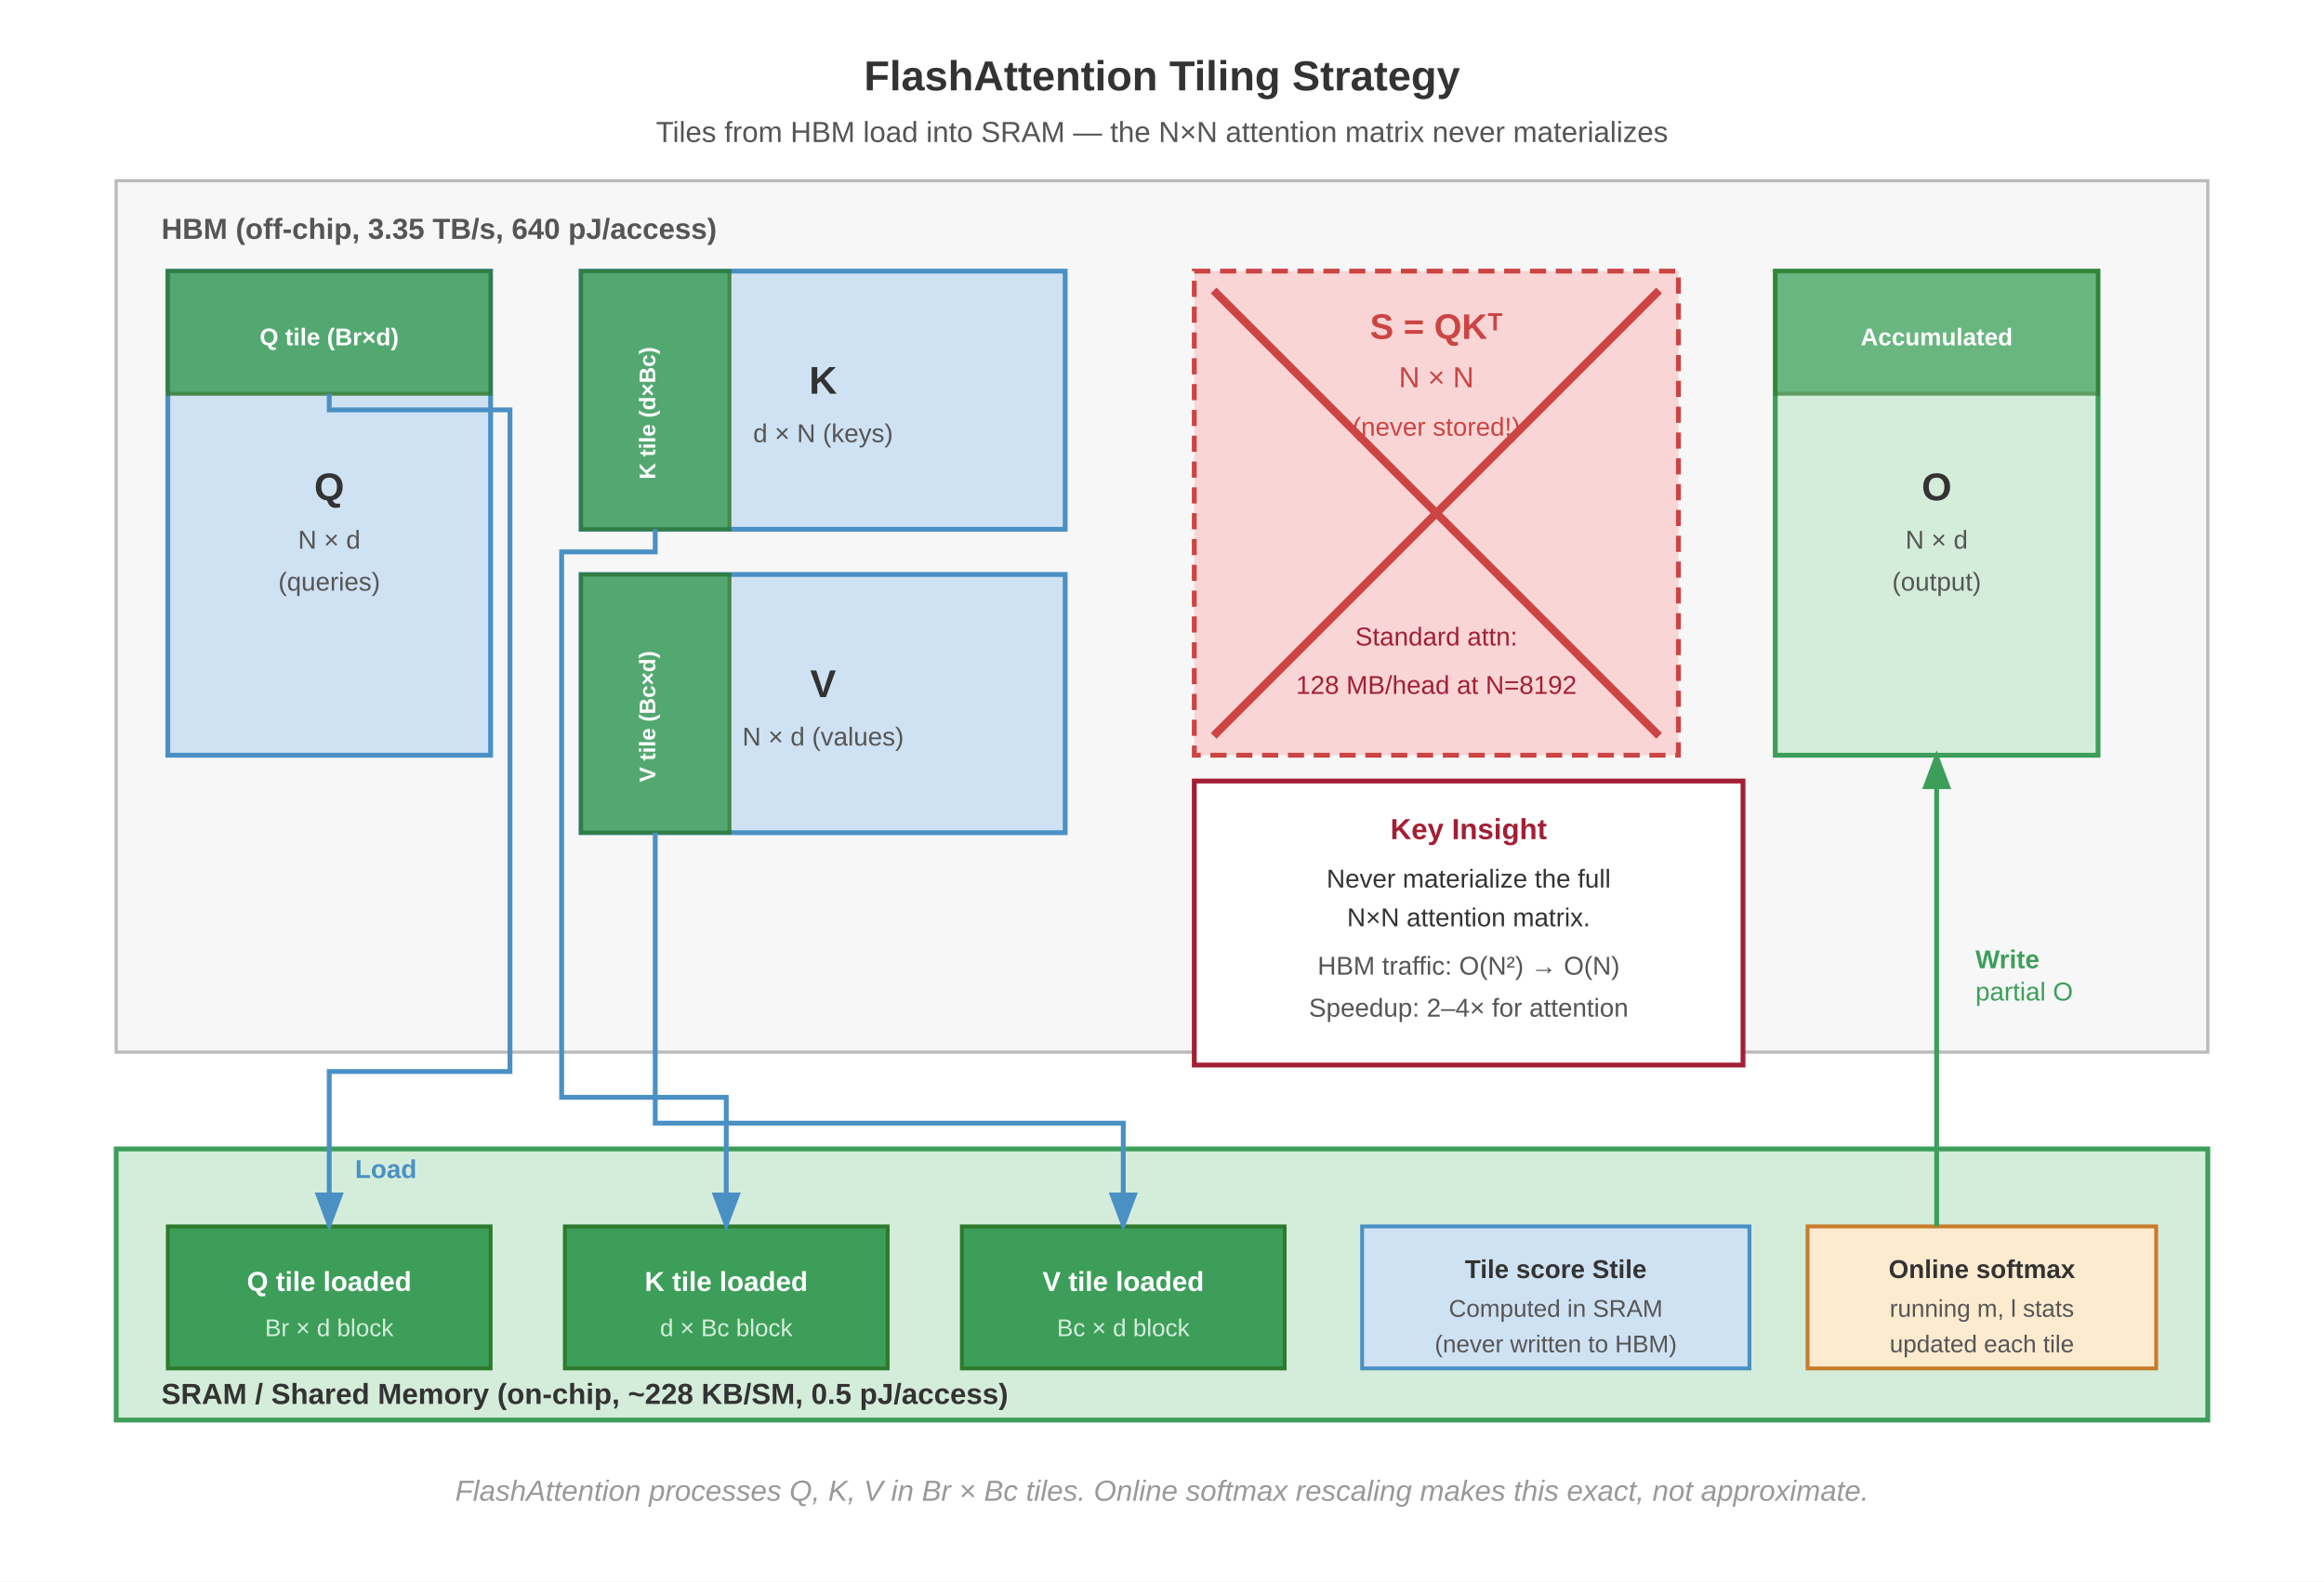
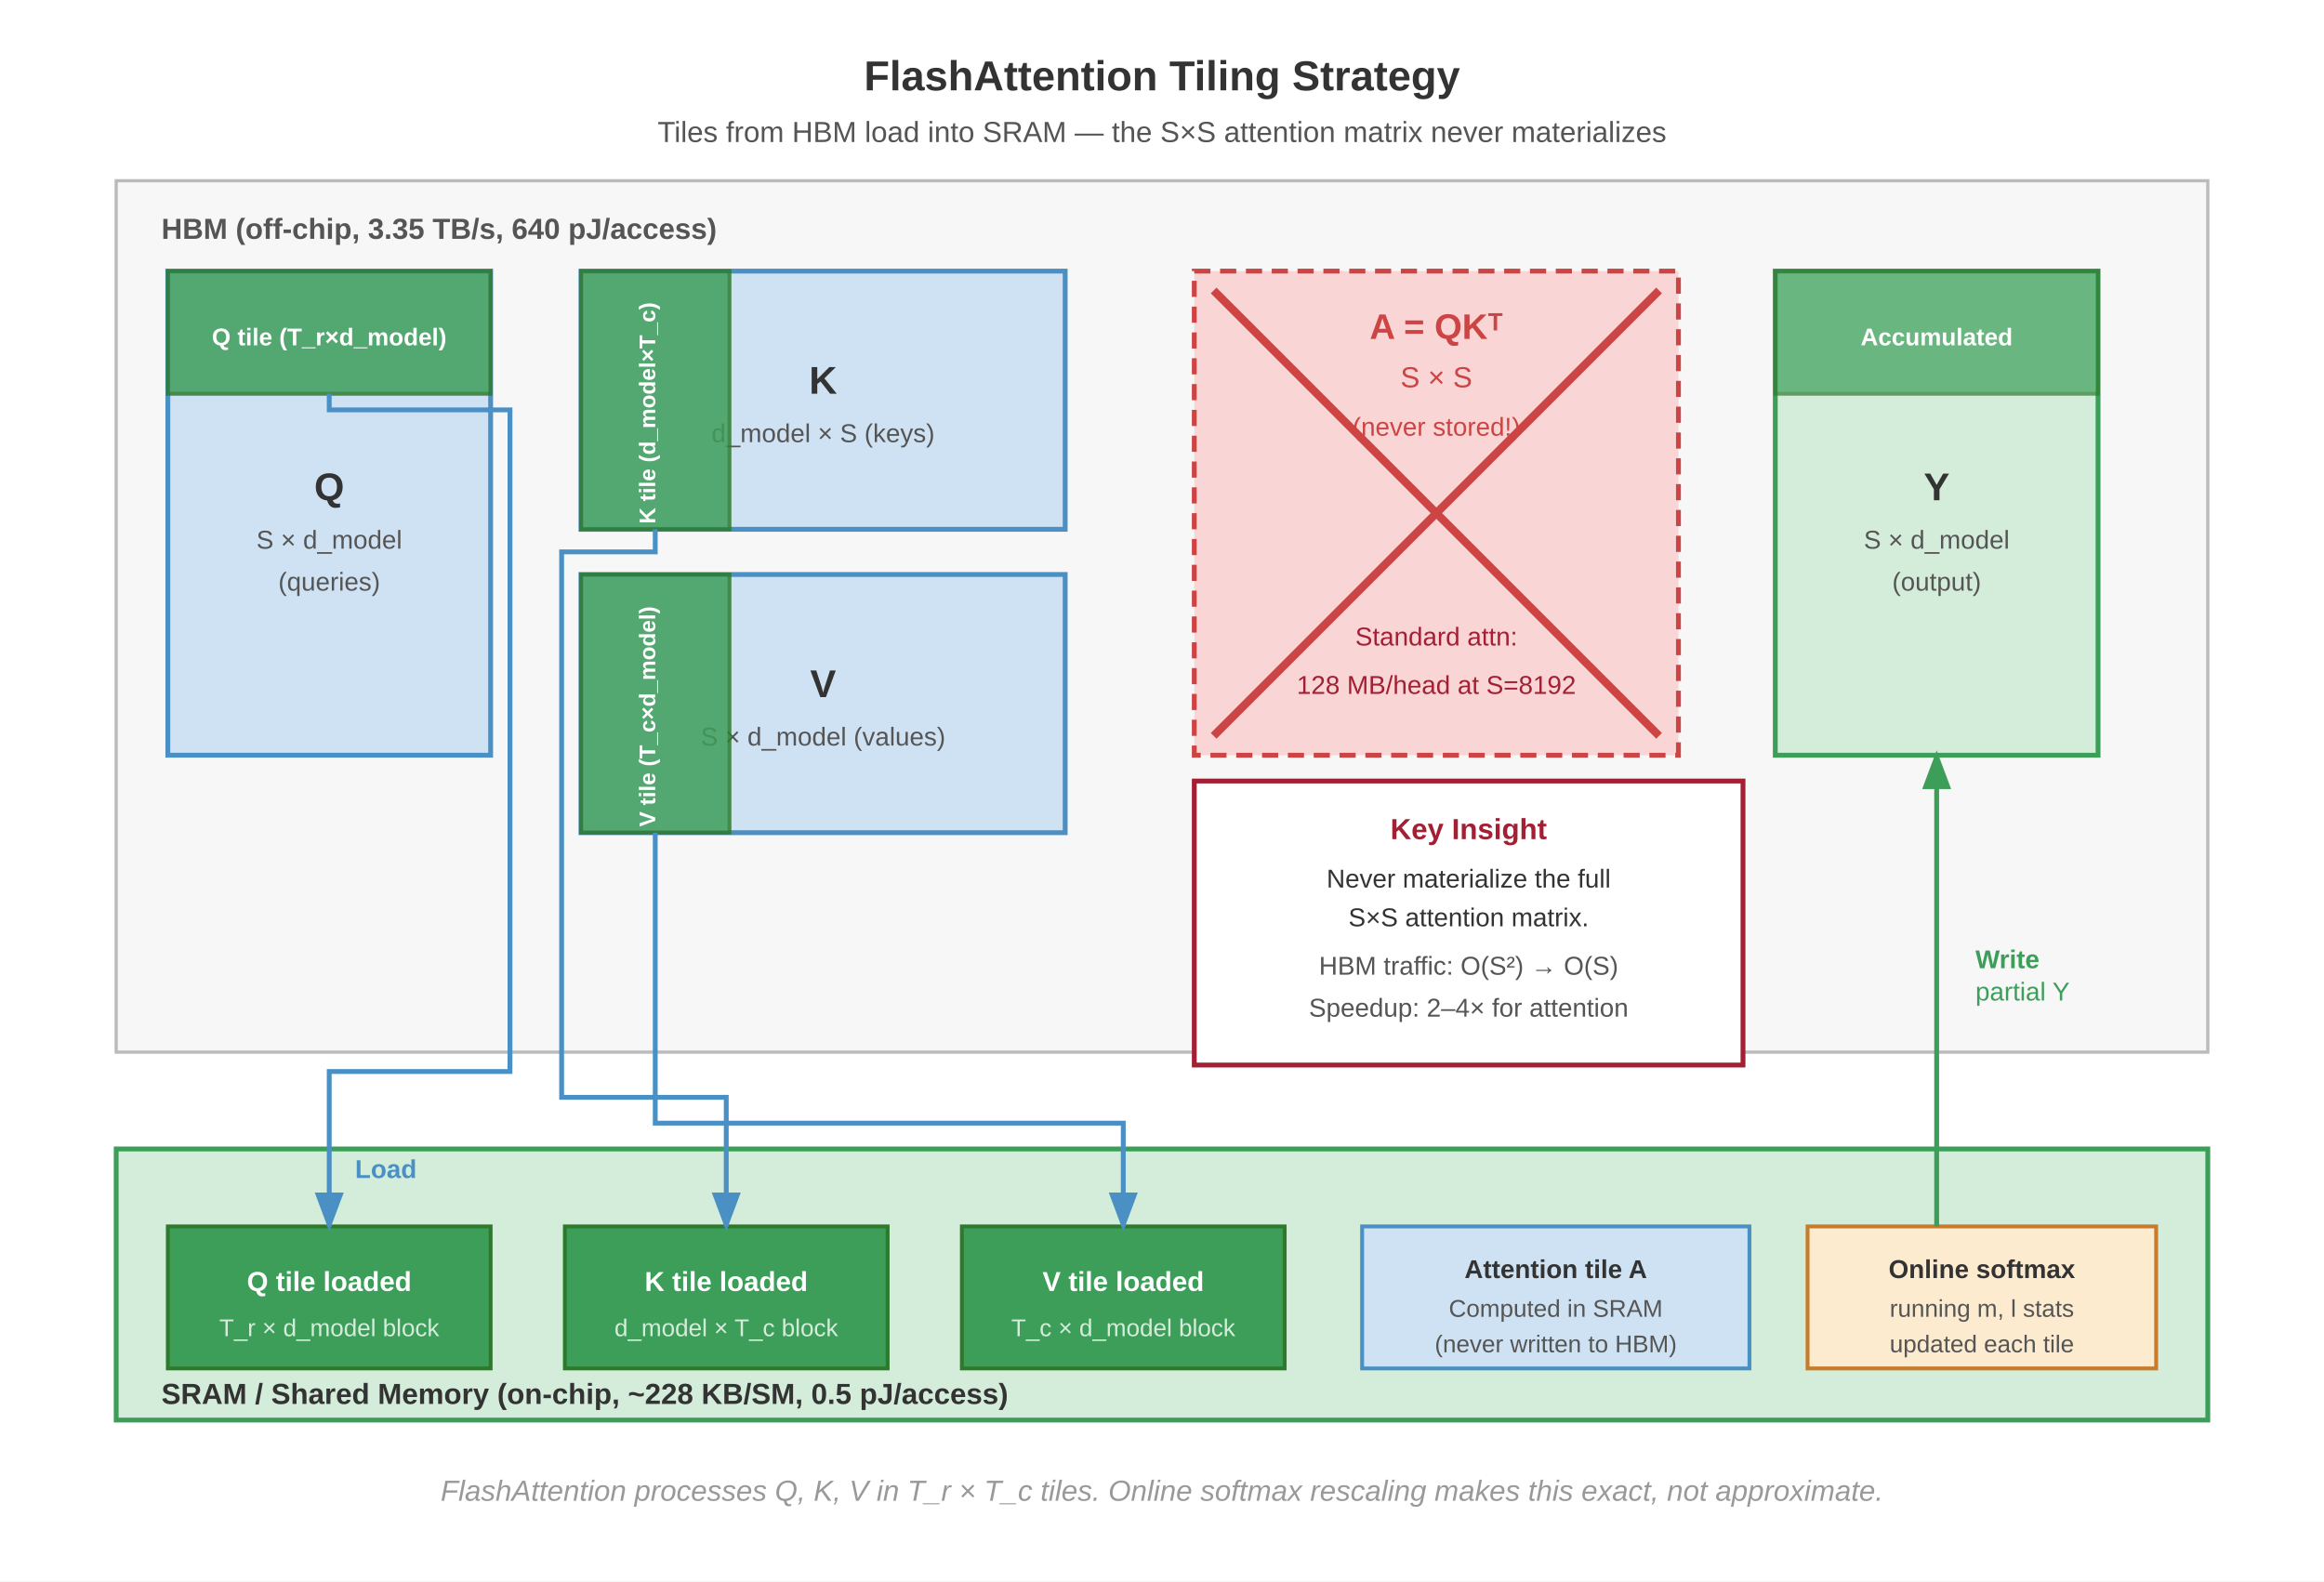
<svg xmlns="http://www.w3.org/2000/svg" font-family="Arial, Helvetica, sans-serif" viewBox="0 0 720 490">
  <rect width="720" height="490" fill="#fff" />
  <defs>
    <marker id="arr" markerWidth="8" markerHeight="6" refX="7" refY="3" orient="auto">
      <path d="M0,0 L8,3 L0,6 Z" fill="#555" />
    </marker>
    <marker id="arr-green" markerWidth="8" markerHeight="6" refX="7" refY="3" orient="auto">
      <path d="M0,0 L8,3 L0,6 Z" fill="#3d9e5a" />
    </marker>
    <marker id="arr-red" markerWidth="8" markerHeight="6" refX="7" refY="3" orient="auto">
      <path d="M0,0 L8,3 L0,6 Z" fill="#a31f34" />
    </marker>
    <marker id="arr-blue" markerWidth="8" markerHeight="6" refX="7" refY="3" orient="auto">
      <path d="M0,0 L8,3 L0,6 Z" fill="#4a90c4" />
    </marker>
  </defs>
  <text x="360" y="28" text-anchor="middle" font-size="13" font-weight="700" fill="#333">FlashAttention Tiling Strategy</text>
-   <text x="360" y="44" text-anchor="middle" font-size="9" fill="#555">Tiles from HBM load into SRAM — the N×N attention matrix never materializes</text>
+   <text x="360" y="44" text-anchor="middle" font-size="9" fill="#555">Tiles from HBM load into SRAM — the S×S attention matrix never materializes</text>
  <rect x="36" y="56" width="648" height="270" fill="#f7f7f7" stroke="#bbb" stroke-width="1.0" />
  <text x="50" y="74" font-size="9" font-weight="700" fill="#555">HBM (off-chip, 3.35 TB/s, 640 pJ/access)</text>
  <rect x="52" y="84" width="100" height="150" fill="#cfe2f3" stroke="#4a90c4" stroke-width="1.5" />
  <text x="102" y="155" text-anchor="middle" font-size="12" font-weight="700" fill="#333">Q</text>
-   <text x="102" y="170" text-anchor="middle" font-size="8" fill="#555">N × d</text>
+   <text x="102" y="170" text-anchor="middle" font-size="8" fill="#555">S × d_model</text>
  <text x="102" y="183" text-anchor="middle" font-size="8" fill="#555">(queries)</text>
  <rect x="52" y="84" width="100" height="38" fill="#3d9e5a" stroke="#2d7a2d" stroke-width="1.2" opacity="0.85" />
-   <text x="102" y="107" text-anchor="middle" font-size="7.5" font-weight="700" fill="#fff">Q tile (Br×d)</text>
+   <text x="102" y="107" text-anchor="middle" font-size="7.5" font-weight="700" fill="#fff">Q tile (T_r×d_model)</text>
  <rect x="180" y="84" width="150" height="80" fill="#cfe2f3" stroke="#4a90c4" stroke-width="1.5" />
  <text x="255" y="122" text-anchor="middle" font-size="12" font-weight="700" fill="#333">K</text>
-   <text x="255" y="137" text-anchor="middle" font-size="8" fill="#555">d × N  (keys)</text>
+   <text x="255" y="137" text-anchor="middle" font-size="8" fill="#555">d_model × S  (keys)</text>
  <rect x="180" y="84" width="46" height="80" fill="#3d9e5a" stroke="#2d7a2d" stroke-width="1.2" opacity="0.85" />
-   <text x="203" y="128" text-anchor="middle" font-size="7" font-weight="700" fill="#fff" transform="rotate(-90 203 128)">K tile (d×Bc)</text>
+   <text x="203" y="128" text-anchor="middle" font-size="7" font-weight="700" fill="#fff" transform="rotate(-90 203 128)">K tile (d_model×T_c)</text>
  <rect x="180" y="178" width="150" height="80" fill="#cfe2f3" stroke="#4a90c4" stroke-width="1.5" />
  <text x="255" y="216" text-anchor="middle" font-size="12" font-weight="700" fill="#333">V</text>
-   <text x="255" y="231" text-anchor="middle" font-size="8" fill="#555">N × d  (values)</text>
+   <text x="255" y="231" text-anchor="middle" font-size="8" fill="#555">S × d_model  (values)</text>
  <rect x="180" y="178" width="46" height="80" fill="#3d9e5a" stroke="#2d7a2d" stroke-width="1.2" opacity="0.85" />
-   <text x="203" y="222" text-anchor="middle" font-size="7" font-weight="700" fill="#fff" transform="rotate(-90 203 222)">V tile (Bc×d)</text>
+   <text x="203" y="222" text-anchor="middle" font-size="7" font-weight="700" fill="#fff" transform="rotate(-90 203 222)">V tile (T_c×d_model)</text>
  <rect x="370" y="84" width="150" height="150" fill="#f9d6d5" stroke="#c44" stroke-width="1.5" stroke-dasharray="5,3" />
  <line x1="376" y1="90" x2="514" y2="228" stroke="#c44" stroke-width="2.5" />
  <line x1="514" y1="90" x2="376" y2="228" stroke="#c44" stroke-width="2.5" />
-   <text x="445" y="105" text-anchor="middle" font-size="11" font-weight="700" fill="#c44">S = QKᵀ</text>
-   <text x="445" y="120" text-anchor="middle" font-size="9" fill="#c44">N × N</text>
+   <text x="445" y="105" text-anchor="middle" font-size="11" font-weight="700" fill="#c44">A = QKᵀ</text>
+   <text x="445" y="120" text-anchor="middle" font-size="9" fill="#c44">S × S</text>
  <text x="445" y="135" text-anchor="middle" font-size="8" fill="#c44">(never stored!)</text>
  <text x="445" y="200" text-anchor="middle" font-size="8" fill="#a31f34">Standard attn:</text>
-   <text x="445" y="215" text-anchor="middle" font-size="8" fill="#a31f34">128 MB/head at N=8192</text>
+   <text x="445" y="215" text-anchor="middle" font-size="8" fill="#a31f34">128 MB/head at S=8192</text>
  <rect x="550" y="84" width="100" height="150" fill="#d4edda" stroke="#3d9e5a" stroke-width="1.5" />
-   <text x="600" y="155" text-anchor="middle" font-size="12" font-weight="700" fill="#333">O</text>
-   <text x="600" y="170" text-anchor="middle" font-size="8" fill="#555">N × d</text>
+   <text x="600" y="155" text-anchor="middle" font-size="12" font-weight="700" fill="#333">Y</text>
+   <text x="600" y="170" text-anchor="middle" font-size="8" fill="#555">S × d_model</text>
  <text x="600" y="183" text-anchor="middle" font-size="8" fill="#555">(output)</text>
  <rect x="550" y="84" width="100" height="38" fill="#3d9e5a" stroke="#2d7a2d" stroke-width="1.2" opacity="0.7" />
  <text x="600" y="107" text-anchor="middle" font-size="7.5" font-weight="700" fill="#fff">Accumulated</text>
  <rect x="370" y="242" width="170" height="88" fill="#fff" stroke="#a31f34" stroke-width="1.5" />
  <text x="455" y="260" text-anchor="middle" font-size="9" font-weight="700" fill="#a31f34">Key Insight</text>
  <text x="455" y="275" text-anchor="middle" font-size="8" fill="#333">Never materialize the full</text>
-   <text x="455" y="287" text-anchor="middle" font-size="8" fill="#333">N×N attention matrix.</text>
-   <text x="455" y="302" text-anchor="middle" font-size="8" fill="#555">HBM traffic: O(N²) → O(N)</text>
+   <text x="455" y="287" text-anchor="middle" font-size="8" fill="#333">S×S attention matrix.</text>
+   <text x="455" y="302" text-anchor="middle" font-size="8" fill="#555">HBM traffic: O(S²) → O(S)</text>
  <text x="455" y="315" text-anchor="middle" font-size="8" fill="#555">Speedup: 2–4× for attention</text>
  <rect x="36" y="356" width="648" height="84" fill="#d4edda" stroke="#3d9e5a" stroke-width="1.5" />
  <text x="50" y="435" font-size="9" font-weight="700" fill="#333">SRAM / Shared Memory (on-chip, ~228 KB/SM, 0.5 pJ/access)</text>
  <rect x="52" y="380" width="100" height="44" fill="#3d9e5a" stroke="#2d7a2d" stroke-width="1.2" />
  <text x="102" y="400" text-anchor="middle" font-size="8.5" font-weight="700" fill="#fff">Q tile loaded</text>
-   <text x="102" y="414" text-anchor="middle" font-size="7.5" fill="#d4edda">Br × d block</text>
+   <text x="102" y="414" text-anchor="middle" font-size="7.5" fill="#d4edda">T_r × d_model block</text>
  <rect x="175" y="380" width="100" height="44" fill="#3d9e5a" stroke="#2d7a2d" stroke-width="1.2" />
  <text x="225" y="400" text-anchor="middle" font-size="8.5" font-weight="700" fill="#fff">K tile loaded</text>
-   <text x="225" y="414" text-anchor="middle" font-size="7.5" fill="#d4edda">d × Bc block</text>
+   <text x="225" y="414" text-anchor="middle" font-size="7.5" fill="#d4edda">d_model × T_c block</text>
  <rect x="298" y="380" width="100" height="44" fill="#3d9e5a" stroke="#2d7a2d" stroke-width="1.2" />
  <text x="348" y="400" text-anchor="middle" font-size="8.5" font-weight="700" fill="#fff">V tile loaded</text>
-   <text x="348" y="414" text-anchor="middle" font-size="7.5" fill="#d4edda">Bc × d block</text>
+   <text x="348" y="414" text-anchor="middle" font-size="7.5" fill="#d4edda">T_c × d_model block</text>
  <rect x="422" y="380" width="120" height="44" fill="#cfe2f3" stroke="#4a90c4" stroke-width="1.2" />
-   <text x="482" y="396" text-anchor="middle" font-size="8" font-weight="700" fill="#333">Tile score Stile</text>
+   <text x="482" y="396" text-anchor="middle" font-size="8" font-weight="700" fill="#333">Attention tile A</text>
  <text x="482" y="408" text-anchor="middle" font-size="7.5" fill="#555">Computed in SRAM</text>
  <text x="482" y="419" text-anchor="middle" font-size="7.5" fill="#555">(never written to HBM)</text>
  <rect x="560" y="380" width="108" height="44" fill="#fdebd0" stroke="#c87b2a" stroke-width="1.2" />
  <text x="614" y="396" text-anchor="middle" font-size="8" font-weight="700" fill="#333">Online softmax</text>
  <text x="614" y="408" text-anchor="middle" font-size="7.5" fill="#555">running m, l stats</text>
  <text x="614" y="419" text-anchor="middle" font-size="7.5" fill="#555">updated each tile</text>
  <path d="M 102,122 L 102,127 L 158,127 L 158,332 L 102,332 L 102,380" fill="none" stroke="#4a90c4" stroke-width="1.5" marker-end="url(#arr-blue)" />
  <text x="110" y="365" font-size="8" fill="#4a90c4" font-weight="700">Load</text>
  <path d="M 203,164 L 203,171 L 174,171 L 174,340 L 225,340 L 225,380" fill="none" stroke="#4a90c4" stroke-width="1.5" marker-end="url(#arr-blue)" />
  <path d="M 203,258 L 203,348 L 348,348 L 348,380" fill="none" stroke="#4a90c4" stroke-width="1.5" marker-end="url(#arr-blue)" />
  <line x1="600" y1="380" x2="600" y2="234" stroke="#3d9e5a" stroke-width="1.5" marker-end="url(#arr-green)" />
  <text x="612" y="300" font-size="8" fill="#3d9e5a" font-weight="700">Write</text>
-   <text x="612" y="310" font-size="8" fill="#3d9e5a">partial O</text>
-   <text x="360" y="465" text-anchor="middle" font-size="9" fill="#999" font-style="italic">FlashAttention processes Q, K, V in Br × Bc tiles. Online softmax rescaling makes this exact, not approximate.</text>
+   <text x="612" y="310" font-size="8" fill="#3d9e5a">partial Y</text>
+   <text x="360" y="465" text-anchor="middle" font-size="9" fill="#999" font-style="italic">FlashAttention processes Q, K, V in T_r × T_c tiles. Online softmax rescaling makes this exact, not approximate.</text>
</svg>
